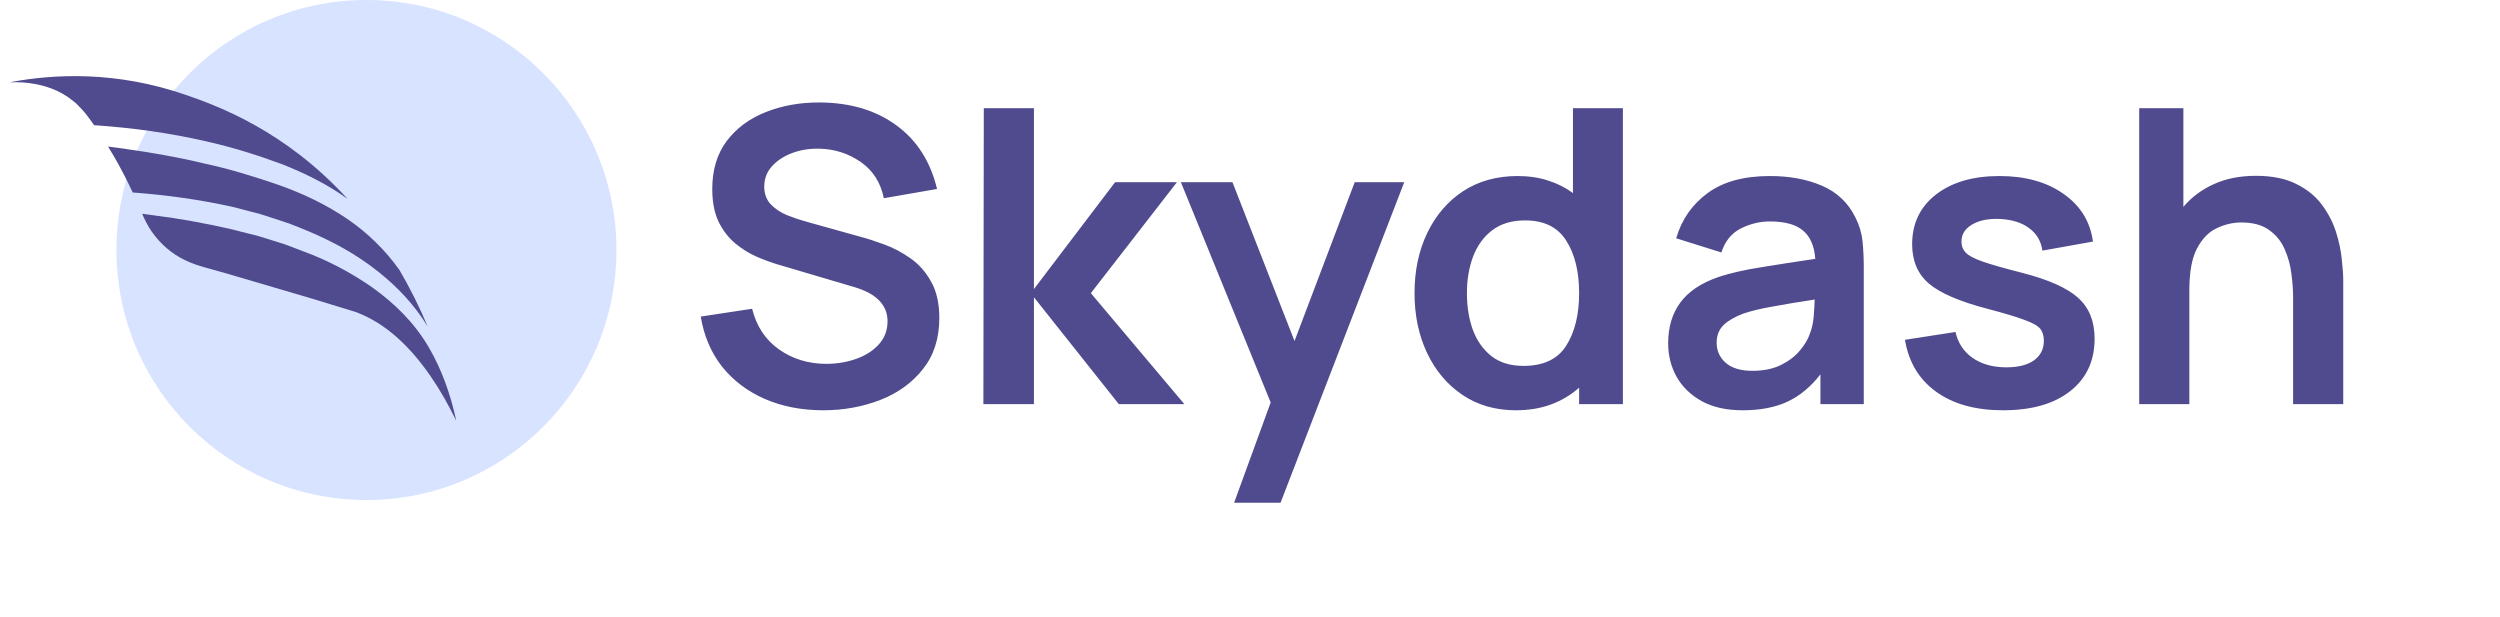
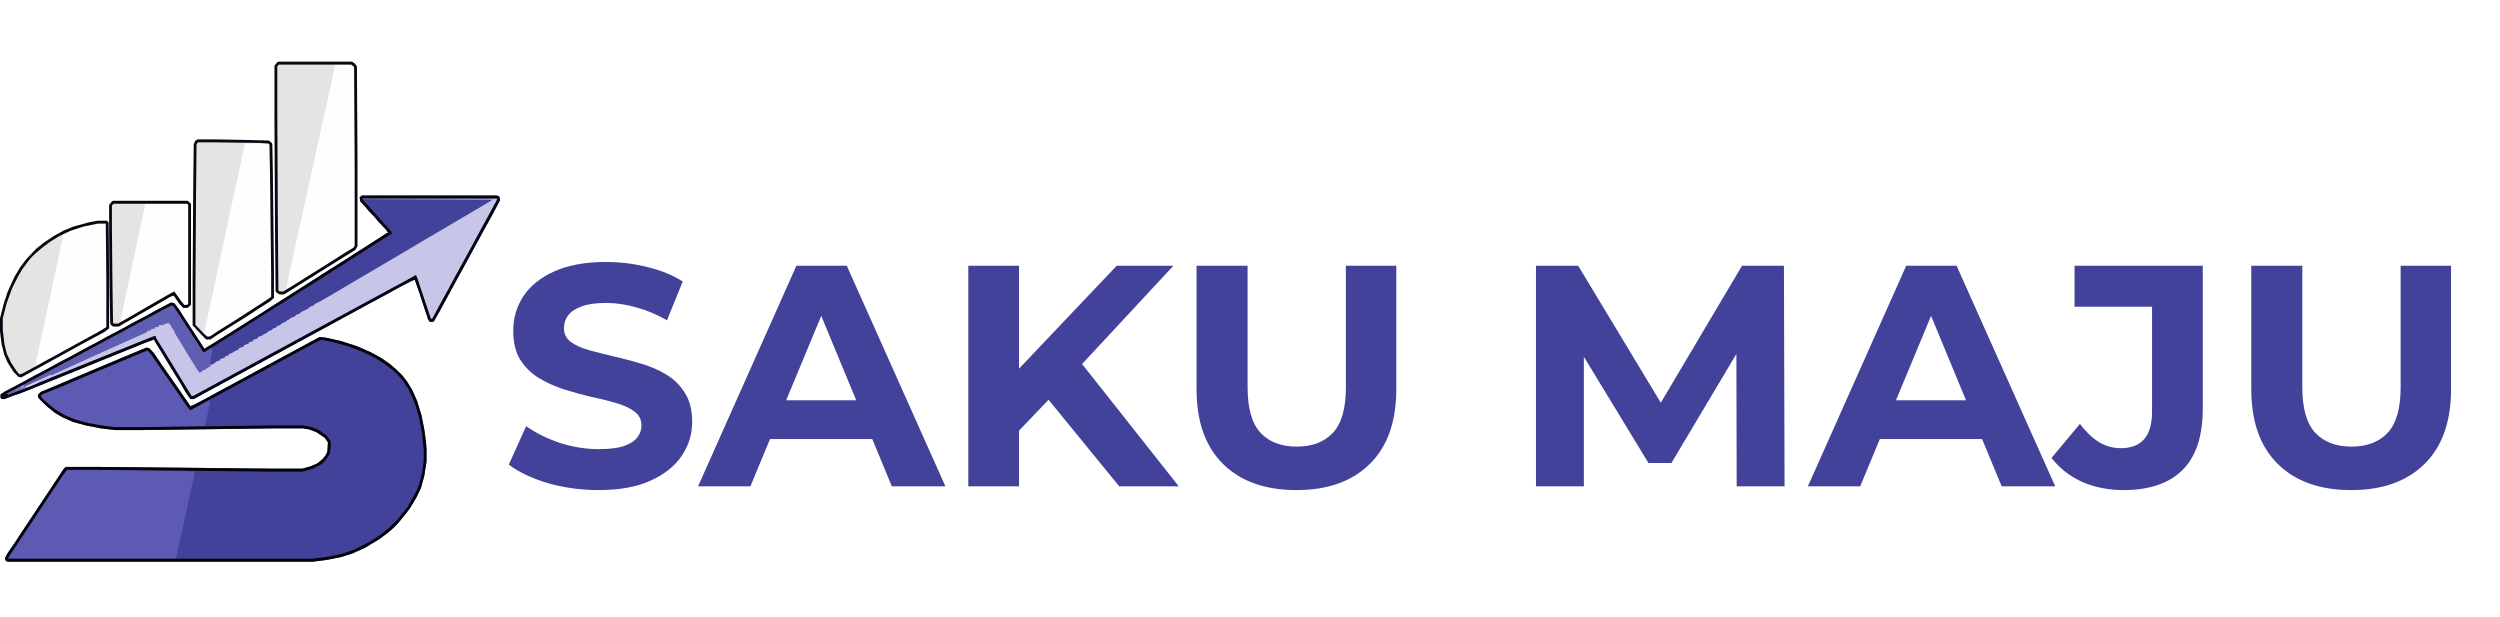
<svg xmlns="http://www.w3.org/2000/svg" width="365" height="90" viewBox="0 0 365 90" fill="none">
-   <path d="M120.19 59.9C123.15 59.9 125.92 59.4 128.5 58.4C131.08 57.4 133.16 55.9 134.74 53.9C136.34 51.9 137.14 49.41 137.14 46.43C137.14 44.29 136.74 42.52 135.94 41.12C135.16 39.7 134.15 38.56 132.91 37.7C131.69 36.84 130.42 36.17 129.1 35.69C127.8 35.21 126.62 34.83 125.56 34.55L117.82 32.39C116.86 32.13 115.9 31.81 114.94 31.43C113.98 31.03 113.18 30.5 112.54 29.84C111.9 29.16 111.58 28.29 111.58 27.23C111.58 26.11 111.95 25.13 112.69 24.29C113.45 23.45 114.44 22.8 115.66 22.34C116.9 21.88 118.24 21.67 119.68 21.71C121.9 21.77 123.9 22.42 125.68 23.66C127.46 24.9 128.58 26.66 129.04 28.94L136.81 27.59C135.85 23.59 133.88 20.5 130.9 18.32C127.92 16.12 124.21 15 119.77 14.96C116.85 14.94 114.19 15.41 111.79 16.37C109.41 17.31 107.51 18.72 106.09 20.6C104.69 22.48 103.99 24.81 103.99 27.59C103.99 29.49 104.3 31.09 104.92 32.39C105.56 33.67 106.37 34.72 107.35 35.54C108.35 36.36 109.4 37.01 110.5 37.49C111.62 37.97 112.66 38.35 113.62 38.63L124.78 41.93C127.98 42.89 129.58 44.55 129.58 46.91C129.58 48.23 129.15 49.36 128.29 50.3C127.45 51.22 126.35 51.92 124.99 52.4C123.63 52.88 122.18 53.12 120.64 53.12C118.04 53.12 115.74 52.42 113.74 51.02C111.76 49.62 110.45 47.64 109.81 45.08L102.31 46.22C102.77 49.04 103.81 51.48 105.43 53.54C107.07 55.58 109.15 57.15 111.67 58.25C114.21 59.35 117.05 59.9 120.19 59.9ZM143.574 59H150.954V43.4L163.344 59H172.914L159.264 42.8L171.834 26.6H162.804L150.954 42.2V15.8H143.634L143.574 59ZM180.179 73.4H186.959L205.019 26.6H197.789L188.999 49.79L179.939 26.6H172.409L185.519 58.76L180.179 73.4ZM221.311 59.9C223.231 59.9 224.961 59.61 226.501 59.03C228.041 58.45 229.391 57.64 230.551 56.6V59H236.941V15.8H229.651V28.19C228.571 27.39 227.361 26.78 226.021 26.36C224.681 25.92 223.201 25.7 221.581 25.7C218.521 25.7 215.861 26.44 213.601 27.92C211.361 29.4 209.621 31.43 208.381 34.01C207.141 36.59 206.521 39.52 206.521 42.8C206.521 46.04 207.131 48.95 208.351 51.53C209.571 54.11 211.291 56.15 213.511 57.65C215.731 59.15 218.331 59.9 221.311 59.9ZM222.421 53.42C220.541 53.42 218.991 52.95 217.771 52.01C216.551 51.05 215.641 49.77 215.041 48.17C214.461 46.57 214.171 44.78 214.171 42.8C214.171 40.84 214.471 39.06 215.071 37.46C215.691 35.84 216.621 34.56 217.861 33.62C219.121 32.66 220.721 32.18 222.661 32.18C225.421 32.18 227.421 33.16 228.661 35.12C229.921 37.08 230.551 39.64 230.551 42.8C230.551 45.94 229.921 48.5 228.661 50.48C227.421 52.44 225.341 53.42 222.421 53.42ZM254.412 59.9C256.992 59.9 259.182 59.48 260.982 58.64C262.802 57.78 264.402 56.45 265.782 54.65V59H272.112V39.11C272.112 37.71 272.052 36.42 271.932 35.24C271.812 34.04 271.462 32.87 270.882 31.73C269.822 29.59 268.192 28.05 265.992 27.11C263.812 26.17 261.282 25.7 258.402 25.7C254.602 25.7 251.572 26.53 249.312 28.19C247.052 29.85 245.522 32.05 244.722 34.79L251.322 36.86C251.862 35.2 252.812 34.03 254.172 33.35C255.532 32.67 256.942 32.33 258.402 32.33C260.602 32.33 262.222 32.78 263.262 33.68C264.302 34.56 264.892 35.93 265.032 37.79C262.192 38.21 259.552 38.62 257.112 39.02C254.692 39.4 252.632 39.87 250.932 40.43C248.372 41.31 246.502 42.56 245.322 44.18C244.142 45.78 243.552 47.76 243.552 50.12C243.552 51.9 243.962 53.53 244.782 55.01C245.622 56.49 246.852 57.68 248.472 58.58C250.092 59.46 252.072 59.9 254.412 59.9ZM255.852 54.14C254.152 54.14 252.852 53.75 251.952 52.97C251.072 52.19 250.632 51.21 250.632 50.03C250.632 48.97 250.972 48.11 251.652 47.45C252.352 46.79 253.322 46.23 254.562 45.77C255.702 45.39 257.072 45.06 258.672 44.78C260.272 44.48 262.362 44.13 264.942 43.73C264.922 44.49 264.872 45.34 264.792 46.28C264.712 47.2 264.522 48.03 264.222 48.77C263.982 49.51 263.512 50.3 262.812 51.14C262.132 51.98 261.212 52.69 260.052 53.27C258.892 53.85 257.492 54.14 255.852 54.14ZM292.433 59.9C296.613 59.9 299.883 58.97 302.243 57.11C304.623 55.25 305.813 52.69 305.813 49.43C305.813 46.91 305.013 44.93 303.413 43.49C301.833 42.05 299.103 40.83 295.223 39.83C292.703 39.19 290.803 38.65 289.523 38.21C288.263 37.77 287.423 37.33 287.003 36.89C286.583 36.45 286.373 35.92 286.373 35.3C286.373 34.22 286.893 33.38 287.933 32.78C288.973 32.16 290.343 31.89 292.043 31.97C293.803 32.07 295.213 32.52 296.273 33.32C297.353 34.12 297.993 35.21 298.193 36.59L305.573 35.27C305.173 32.35 303.743 30.03 301.283 28.31C298.823 26.57 295.703 25.7 291.923 25.7C288.063 25.7 284.973 26.6 282.653 28.4C280.333 30.2 279.173 32.62 279.173 35.66C279.173 38.08 279.983 39.99 281.603 41.39C283.243 42.79 286.093 44.02 290.153 45.08C292.593 45.72 294.393 46.26 295.553 46.7C296.733 47.12 297.503 47.55 297.863 47.99C298.223 48.43 298.403 49.02 298.403 49.76C298.403 50.96 297.923 51.91 296.963 52.61C296.003 53.29 294.663 53.63 292.943 53.63C290.963 53.63 289.313 53.17 287.993 52.25C286.693 51.33 285.863 50.07 285.503 48.47L278.123 49.61C278.663 52.87 280.183 55.4 282.683 57.2C285.183 59 288.433 59.9 292.433 59.9ZM312.324 59H319.644V42.35C319.644 39.73 320.014 37.71 320.754 36.29C321.514 34.85 322.474 33.86 323.634 33.32C324.814 32.76 326.014 32.48 327.234 32.48C328.954 32.48 330.324 32.86 331.344 33.62C332.364 34.36 333.114 35.31 333.594 36.47C334.094 37.61 334.414 38.8 334.554 40.04C334.714 41.28 334.794 42.4 334.794 43.4V59H342.114V40.91C342.114 40.15 342.044 39.14 341.904 37.88C341.784 36.62 341.504 35.29 341.064 33.89C340.624 32.49 339.944 31.17 339.024 29.93C338.104 28.67 336.854 27.65 335.274 26.87C333.714 26.07 331.744 25.67 329.364 25.67C327.024 25.67 324.964 26.08 323.184 26.9C321.424 27.7 319.954 28.8 318.774 30.2V15.8H312.324V59Z" fill="#504B8E" />
-   <circle cx="53.5" cy="36.5" r="36.5" fill="#D8E3FF" />
-   <path d="M3.437 12.043C5.632 12.232 7.878 12.779 9.927 14.173C10.411 14.576 10.953 14.886 11.396 15.378C11.841 15.859 12.33 16.332 12.706 16.862C13.061 17.329 13.405 17.793 13.739 18.277C19.212 18.651 24.674 19.388 30.083 20.632C33.851 21.479 37.574 22.635 41.259 24.001C44.498 25.298 47.719 26.857 50.724 29.02C41.603 19.039 31.788 15.466 27.132 13.856C16.999 10.349 7.944 10.771 1.394 12.014C2.068 11.989 2.754 12.005 3.437 12.043Z" fill="#504B8E" />
-   <path d="M29.634 23.831C25.952 22.93 22.223 22.306 18.488 21.769C17.584 21.635 16.679 21.5 15.779 21.401C16.863 23.154 17.881 25.009 18.811 26.919C19 27.305 19.186 27.704 19.374 28.101C24.255 28.462 29.132 29.135 33.975 30.208L36.744 30.925L38.126 31.295L39.495 31.739L42.232 32.637C43.142 32.985 44.041 33.35 44.945 33.728C48.532 35.235 52.068 37.127 55.31 39.737C57.967 41.85 60.479 44.453 62.436 47.665C61.301 44.963 59.941 42.187 58.316 39.415C56.192 36.434 53.663 34.027 50.928 32.116C47.68 29.882 44.179 28.224 40.584 26.97C36.989 25.729 33.335 24.613 29.634 23.831Z" fill="#504B8E" />
-   <path d="M54.327 41.942C51.136 39.724 47.738 37.96 44.217 36.672L41.59 35.671L38.917 34.835L37.576 34.422L36.222 34.084L33.522 33.406C29.894 32.589 26.243 31.91 22.57 31.456C21.965 31.363 21.359 31.278 20.75 31.207C21.178 32.184 21.604 33.027 22.136 33.79C23.44 35.651 25.102 37.066 26.972 37.963C27.904 38.426 28.871 38.745 29.892 39.035L33.048 39.92L45.655 43.629L51.934 45.553C54.124 46.363 56.181 47.66 58.023 49.314C61.585 52.516 64.358 56.817 66.612 61.425C65.782 57.542 64.462 53.888 62.634 50.767C60.463 47.017 57.486 44.205 54.327 41.942Z" fill="#504B8E" />
+   <path d="M87.398 71.552C84.822 71.552 82.353 71.215 79.992 70.54C77.631 69.835 75.729 68.93 74.288 67.826L76.818 62.214C78.198 63.195 79.823 64.008 81.694 64.652C83.595 65.265 85.512 65.572 87.444 65.572C88.916 65.572 90.097 65.434 90.986 65.158C91.906 64.851 92.581 64.437 93.01 63.916C93.439 63.395 93.654 62.797 93.654 62.122C93.654 61.263 93.317 60.589 92.642 60.098C91.967 59.577 91.078 59.163 89.974 58.856C88.87 58.519 87.643 58.212 86.294 57.936C84.975 57.629 83.641 57.261 82.292 56.832C80.973 56.403 79.762 55.851 78.658 55.176C77.554 54.501 76.649 53.612 75.944 52.508C75.269 51.404 74.932 49.993 74.932 48.276C74.932 46.436 75.423 44.765 76.404 43.262C77.416 41.729 78.919 40.517 80.912 39.628C82.936 38.708 85.466 38.248 88.502 38.248C90.526 38.248 92.519 38.493 94.482 38.984C96.445 39.444 98.177 40.149 99.68 41.1L97.38 46.758C95.877 45.899 94.375 45.271 92.872 44.872C91.369 44.443 89.897 44.228 88.456 44.228C87.015 44.228 85.834 44.397 84.914 44.734C83.994 45.071 83.335 45.516 82.936 46.068C82.537 46.589 82.338 47.203 82.338 47.908C82.338 48.736 82.675 49.411 83.35 49.932C84.025 50.423 84.914 50.821 86.018 51.128C87.122 51.435 88.333 51.741 89.652 52.048C91.001 52.355 92.335 52.707 93.654 53.106C95.003 53.505 96.23 54.041 97.334 54.716C98.438 55.391 99.327 56.28 100.002 57.384C100.707 58.488 101.06 59.883 101.06 61.57C101.06 63.379 100.554 65.035 99.542 66.538C98.53 68.041 97.012 69.252 94.988 70.172C92.995 71.092 90.465 71.552 87.398 71.552ZM101.92 71L116.272 38.8H123.632L138.03 71H130.21L118.434 42.572H121.378L109.556 71H101.92ZM109.096 64.1L111.074 58.442H127.634L129.658 64.1H109.096ZM148.041 63.64L147.627 55.038L163.037 38.8H171.317L157.425 53.75L153.285 58.166L148.041 63.64ZM141.371 71V38.8H148.777V71H141.371ZM163.405 71L151.951 56.97L156.827 51.68L172.099 71H163.405ZM189.278 71.552C184.709 71.552 181.136 70.279 178.56 67.734C175.984 65.189 174.696 61.555 174.696 56.832V38.8H182.148V56.556C182.148 59.623 182.777 61.831 184.034 63.18C185.292 64.529 187.055 65.204 189.324 65.204C191.594 65.204 193.357 64.529 194.614 63.18C195.872 61.831 196.5 59.623 196.5 56.556V38.8H203.86V56.832C203.86 61.555 202.572 65.189 199.996 67.734C197.42 70.279 193.848 71.552 189.278 71.552ZM224.252 71V38.8H230.416L244.124 61.524H240.858L254.336 38.8H260.454L260.546 71H253.554L253.508 49.518H254.796L244.032 67.596H240.674L229.68 49.518H231.244V71H224.252ZM263.953 71L278.305 38.8H285.665L300.063 71H292.243L280.467 42.572H283.411L271.589 71H263.953ZM271.129 64.1L273.107 58.442H289.667L291.691 64.1H271.129ZM310.012 71.552C307.834 71.552 305.826 71.153 303.986 70.356C302.176 69.528 300.689 68.363 299.524 66.86L303.664 61.892C304.553 63.057 305.488 63.947 306.47 64.56C307.451 65.143 308.509 65.434 309.644 65.434C312.68 65.434 314.198 63.655 314.198 60.098V44.78H302.882V38.8H321.604V59.684C321.604 63.671 320.622 66.645 318.66 68.608C316.697 70.571 313.814 71.552 310.012 71.552ZM343.27 71.552C338.701 71.552 335.128 70.279 332.552 67.734C329.976 65.189 328.688 61.555 328.688 56.832V38.8H336.14V56.556C336.14 59.623 336.769 61.831 338.026 63.18C339.284 64.529 341.047 65.204 343.316 65.204C345.586 65.204 347.349 64.529 348.606 63.18C349.864 61.831 350.492 59.623 350.492 56.556V38.8H357.852V56.832C357.852 61.555 356.564 65.189 353.988 67.734C351.412 70.279 347.84 71.552 343.27 71.552Z" fill="#43429A" />
+   <path d="M46.661 49.214L47.556 49.299L49.832 49.812L52.189 50.58L54.14 51.434L55.685 52.288L56.904 53.142L57.717 53.825L58.693 54.764L59.424 55.703L60.156 56.898L60.887 58.52L61.538 60.655L61.944 62.704L62.188 64.497L62.269 65.607V67.4L61.944 69.449L61.456 71.242L60.806 72.608L59.831 74.23L59.18 75.084L58.205 76.279L57.473 77.048L56.579 77.816L55.441 78.67L53.327 79.951L51.458 80.805L49.832 81.317L47.718 81.744L45.686 82H1.057L0.813 81.829L0.731 81.488L1.138 80.719L2.032 79.439L3.089 77.816L4.227 76.109L5.528 74.145L6.666 72.437L9.267 68.51L9.592 68.168H13.982L39.508 68.424H44.141L45.361 68.083L46.336 67.656L47.068 67.058L47.556 66.461L47.799 65.948L47.881 64.582L47.393 63.899L46.255 63.131L45.198 62.704L44.223 62.533H40.402L20.648 62.789H16.827L14.714 62.533L12.519 62.106L10.649 61.594L9.104 60.911L7.966 60.228L6.91 59.374L6.015 58.52L5.609 58.094L5.528 57.667L5.934 57.24L18.291 52.032L21.38 50.751L21.786 50.836L22.436 51.519L23.249 52.715L24.306 54.251L25.444 55.874L27.558 58.947L27.802 59.289L28.289 59.118L30.403 58.008L31.948 57.154L35.606 55.191L37.8 53.995L46.174 49.47L46.661 49.214Z" fill="#43429A" />
+   <path d="M52.84 28.552H72.593L72.918 28.723L73 29.235L71.781 31.54L70.642 33.59L68.041 38.371L66.822 40.591L64.22 45.372L63.407 46.823L63.245 46.994H62.757L62.513 46.653L61.131 42.469L60.562 40.847L60.074 41.018L58.123 42.042L56.579 42.896L53.408 44.603L51.539 45.628L32.354 56.044L29.671 57.496L28.289 58.264H27.802L27.151 57.325L26.257 55.788L25.038 53.825L23.9 51.946L22.599 49.812L22.518 49.556L21.136 50.068L4.064 56.984L3.008 57.41L1.951 57.752L0.65 58.264H0.244L0.081 58.094V57.581L0.731 57.154L3.495 55.703L5.04 54.849L6.991 53.825L8.535 52.971L10.649 51.861L12.194 51.007L14.145 49.983L15.689 49.129L17.803 48.019L19.347 47.165L21.298 46.14L22.843 45.287L24.956 44.177L25.444 44.262L26.094 45.116L26.907 46.397L28.127 48.275L29.183 49.897L29.834 50.922L30.972 50.239L33.573 48.616L35.849 47.165L38.451 45.543L39.752 44.689L41.377 43.664L48.206 39.31L49.832 38.285L54.384 35.383L56.498 34.016H56.66L56.416 33.59L55.278 32.394L54.709 31.711L53.896 30.857L53.327 30.174L52.596 29.406L52.514 28.808L52.84 28.552Z" fill="#43429A" />
+   <path d="M40.727 9H51.377L51.783 9.256L52.108 9.683L52.19 22.832V35.98L51.864 36.492L46.662 39.737L44.63 41.017L42.435 42.384L41.459 42.981H40.809L40.402 42.725L40.24 42.554L40.158 34.187L40.077 17.88V9.598L40.484 9.085L40.727 9Z" fill="#E4E4E5" />
+   <path d="M28.859 20.355H31.46L36.419 20.441L39.264 20.526L39.67 20.868L39.752 21.039L39.833 25.051L39.996 39.651V43.493L39.426 44.006L37.801 45.03L35.85 46.311L33.248 47.933L31.622 48.958L30.728 49.556H30.078L28.127 47.506V40.847L28.208 27.784L28.29 21.039L28.533 20.526L28.859 20.355Z" fill="#FEFEFE" />
+   <path d="M9.755 68.595H14.145L22.518 68.681L27.07 68.766L28.371 68.851L28.29 69.705L26.42 78.243L25.688 81.573H1.138L1.707 80.634L2.683 79.182L3.821 77.475L5.121 75.511L6.26 73.803L8.861 69.876L9.674 68.681L9.755 68.595Z" fill="#5C5AB3" />
+   <path d="M14.226 32.223H15.608L15.852 32.48L15.933 40.164V47.933L15.283 48.446L11.95 50.239L10.405 51.092L5.121 53.995L3.089 55.105L2.683 55.02L1.951 54.252L1.138 52.971L0.65 51.861L0.244 50.324L0 48.36V46.482L0.569 44.262L1.138 42.554L2.114 40.42L2.927 39.054L3.821 37.858L5.284 36.322L6.341 35.468L7.885 34.443L9.267 33.675L10.73 33.077L12.925 32.48L14.226 32.223Z" fill="#FEFEFE" />
+   <path d="M52.921 28.979H72.594L72.431 29.406L71.212 31.711L70.074 33.76L68.936 35.895L67.798 37.944L63.896 45.116L63.083 46.567H62.92L61.538 42.469L60.807 40.249H60.563L59.018 41.103L55.848 42.81L53.653 44.006L48.613 46.738L43.735 49.385L31.623 55.959L28.94 57.41L28.209 57.837H27.965L26.827 55.959L24.225 51.69L23.331 50.239L22.681 49.214V49.043L21.299 49.556L17.072 51.263L3.984 56.557H3.577L3.902 56.301L8.292 54.337L12.438 52.459L16.99 50.409L21.38 48.446L21.299 48.275L21.705 48.19H21.949L21.868 48.019L22.274 47.933H22.518L22.437 47.763L22.843 47.677H23.087L23.006 47.506L23.331 47.336L23.656 47.421L24.388 47.08L24.713 47.165L24.957 47.25L25.119 47.763L25.282 47.933L25.445 48.19L25.607 48.616L27.883 52.373L29.103 54.337L29.347 54.166L29.672 53.995L30.078 53.825V53.654L30.647 53.483V53.312L31.135 53.142L31.379 52.971L31.704 52.715L32.111 52.629V52.459L32.842 52.202V52.032L33.411 51.861V51.69L33.899 51.519L34.143 51.349L34.468 51.178L34.874 51.007V50.836L35.606 50.58V50.409L36.338 50.153V49.983L36.907 49.812L37.069 49.556L37.476 49.47L37.801 49.129L38.208 49.043L38.533 48.787L38.939 48.616L39.183 48.36L39.671 48.19L39.915 47.933L40.24 47.848L40.484 47.592L40.971 47.421L41.215 47.165L41.703 46.994L41.947 46.738L42.191 46.653L42.516 46.397L43.004 46.226L43.248 45.97L43.735 45.799L43.979 45.543L44.386 45.372L45.036 45.03L45.28 44.774L45.768 44.603L46.011 44.347L46.418 44.177L48.369 43.067L50.239 41.957L58.368 37.175L62.107 34.956L70.237 30.174L71.944 29.15L52.921 29.064V28.979Z" fill="#C7C6E9" />
+   <path d="M16.502 29.32H27.395L27.802 29.662L27.883 29.833V44.518L27.395 44.945H26.745L26.176 44.347L25.363 43.152L24.875 43.323L22.518 44.689L20.567 45.799L19.104 46.653L17.315 47.677H16.502L16.177 47.421L16.096 47.08L16.014 42.725L15.933 34.358V29.918L16.34 29.406L16.502 29.32Z" fill="#FEFEFE" />
+   <path d="M49.019 9.427H51.295L51.702 9.768L51.783 24.283V35.895L51.458 36.236L48.857 37.858L46.58 39.31L44.467 40.591L42.191 42.042L41.784 42.127L42.272 39.737L44.711 28.723L47.149 17.623L48.938 9.512L49.019 9.427Z" fill="#FEFEFE" />
+   <path d="M21.461 51.178L21.867 51.434L22.68 52.629L23.737 54.166L24.875 55.788L26.989 58.862L27.72 59.886L29.102 59.203L30.484 58.435L30.647 58.52L30.566 59.289L29.915 62.192L27.233 62.277L20.648 62.363H16.746L14.145 62.021L12.112 61.594L10.486 61.082L9.023 60.399L7.885 59.63L7.072 58.947L6.259 58.179L5.934 57.837V57.667L9.511 56.215L13.494 54.508L21.461 51.178Z" fill="#5C5AB3" />
+   <path d="M28.859 20.355H31.46L36.419 20.441L39.264 20.526L39.67 20.868L39.752 21.039L39.833 25.051L39.996 39.651V43.493L39.426 44.006L37.801 45.03L35.85 46.311L33.248 47.933L31.622 48.958L30.728 49.556H30.078L28.127 47.506V40.847L28.208 27.784L28.29 21.039L28.533 20.526L28.859 20.355ZM35.768 20.953L33.736 30.345L31.704 39.822L29.834 48.531L29.997 48.873L30.241 49.129H30.647L31.785 48.36L34.386 46.738L38.614 44.006L39.508 43.408L39.589 43.323V40.078L39.426 25.478L39.345 21.124L39.183 20.953H35.768Z" fill="#E4E4E4" />
+   <path d="M14.226 32.223H15.608L15.852 32.48L15.933 40.164V47.933L15.283 48.446L11.95 50.239L10.405 51.092L5.121 53.995L3.089 55.105L2.683 55.02L1.951 54.252L1.138 52.971L0.65 51.861L0.244 50.324L0 48.36V46.482L0.569 44.262L1.138 42.554L2.114 40.42L2.927 39.054L3.821 37.858L5.284 36.322L6.341 35.468L7.885 34.443L9.267 33.675L10.73 33.077L12.925 32.48L14.226 32.223ZM14.226 32.65L12.194 33.077L10.324 33.675L9.186 34.187L9.105 34.956L7.235 43.664L5.284 52.715V53.312L5.772 53.142L9.105 51.349L10.649 50.495L14.389 48.446L15.527 47.763V41.103L15.445 32.65H14.226Z" fill="#E4E4E4" />
+   <path d="M46.661 49.214L47.556 49.299L49.832 49.812L52.189 50.58L54.14 51.434L55.685 52.288L56.904 53.142L57.717 53.825L58.693 54.764L59.424 55.703L60.156 56.898L60.887 58.52L61.538 60.655L61.944 62.704L62.188 64.497L62.269 65.607V67.4L61.944 69.449L61.456 71.242L60.806 72.608L59.831 74.23L59.18 75.084L58.205 76.279L57.473 77.048L56.579 77.816L55.441 78.67L53.327 79.951L51.458 80.805L49.832 81.317L47.718 81.744L45.686 82H1.057L0.813 81.829L0.731 81.488L1.138 80.719L2.032 79.439L3.089 77.816L4.227 76.109L5.528 74.145L6.666 72.437L9.267 68.51L9.592 68.168H13.982L39.508 68.424H44.141L45.361 68.083L46.336 67.656L47.068 67.058L47.556 66.461L47.799 65.948L47.881 64.582L47.393 63.899L46.255 63.131L45.198 62.704L44.223 62.533H40.402L20.648 62.789H16.827L14.714 62.533L12.519 62.106L10.649 61.594L9.104 60.911L7.966 60.228L6.91 59.374L6.015 58.52L5.609 58.094L5.528 57.667L5.934 57.24L18.291 52.032L21.38 50.751L21.786 50.836L22.436 51.519L23.249 52.715L24.306 54.251L25.444 55.874L27.558 58.947L27.802 59.289L28.289 59.118L30.403 58.008L31.948 57.154L35.606 55.191L37.8 53.995L46.174 49.47L46.661 49.214ZM46.743 49.641L44.06 51.092L38.532 54.081L33.004 57.069L29.834 58.777L27.802 59.886L27.395 59.46L25.282 56.386L24.143 54.764L22.03 51.69L21.623 51.263L21.461 51.178L12.681 54.849L9.104 56.386L5.934 57.667L6.097 58.094L6.747 58.691L7.966 59.716L9.348 60.57L10.974 61.253L12.844 61.765L15.283 62.192L16.746 62.363H20.648L39.914 62.106H44.304L45.523 62.363L46.58 62.789L47.718 63.643L48.206 64.326L48.287 64.497V65.266L48.125 66.29L47.637 67.058L46.986 67.742L45.686 68.424L44.548 68.766L44.141 68.851H38.939L14.145 68.595H9.755L9.023 69.62L5.121 75.511L3.983 77.219L2.682 79.182L1.544 80.89L1.138 81.573H45.605L48.125 81.232L50.076 80.805L51.783 80.207L53.815 79.182L55.441 78.158L56.823 77.048L58.042 75.853L58.774 74.913L59.587 73.889L60.806 71.669L61.213 70.644L61.619 69.022L61.863 67.315V65.692L61.619 63.302L61.213 61.082L60.725 59.374L60.237 58.094L59.587 56.727L58.774 55.532L58.042 54.678L57.392 54.081L56.172 53.142L54.953 52.373L52.921 51.349L50.889 50.58L48.775 49.982L47.149 49.641H46.743Z" fill="#040408" />
+   <path d="M52.84 28.552H72.593L72.918 28.723L73 29.235L71.781 31.54L70.642 33.59L68.041 38.371L66.822 40.591L64.22 45.372L63.407 46.823L63.245 46.994H62.757L62.513 46.653L61.131 42.469L60.562 40.847L60.074 41.018L58.123 42.042L56.579 42.896L53.408 44.603L51.539 45.628L32.354 56.044L29.671 57.496L28.289 58.264H27.802L27.151 57.325L26.257 55.788L25.038 53.825L23.9 51.946L22.599 49.812L22.518 49.556L21.136 50.068L4.064 56.984L3.008 57.41L1.951 57.752L0.65 58.264H0.244L0.081 58.094V57.581L0.731 57.154L3.495 55.703L5.04 54.849L6.991 53.825L8.535 52.971L10.649 51.861L12.194 51.007L14.145 49.983L15.689 49.129L17.803 48.019L19.347 47.165L21.298 46.14L22.843 45.287L24.956 44.177L25.444 44.262L26.094 45.116L26.907 46.397L28.127 48.275L29.183 49.897L29.834 50.922L30.972 50.239L33.573 48.616L35.849 47.165L38.451 45.543L39.752 44.689L41.377 43.664L48.206 39.31L49.832 38.285L54.384 35.383L56.498 34.016H56.66L56.416 33.59L55.278 32.394L54.709 31.711L53.896 30.857L53.327 30.174L52.596 29.406L52.514 28.808L52.84 28.552ZM52.921 28.979L53.083 29.32L53.896 30.174L54.465 30.857L55.278 31.711L55.847 32.394L56.579 33.163L57.148 33.846L57.229 34.102L55.847 34.956L49.019 39.31L47.393 40.334L45.117 41.786L43.491 42.81L41.215 44.262L38.613 45.884L34.061 48.787L31.46 50.409L29.834 51.434H29.671L28.371 49.385L27.395 47.933L26.094 45.884L25.2 44.603L24.712 44.774L22.111 46.14L20.567 46.994L18.616 48.019L17.071 48.873L15.12 49.897L13.575 50.751L11.624 51.776L10.08 52.629L7.966 53.739L6.422 54.593L4.308 55.703L2.764 56.557L0.975 57.496L1.3 57.581L2.764 56.984L3.82 56.642L5.446 55.959L10.08 54.081L14.307 52.373L22.355 49.129L22.68 49.043L22.843 49.47L24.062 51.434L27.964 57.837L28.371 57.752L30.24 56.727L42.353 50.153L49.75 46.14L54.791 43.408L59.831 40.676L60.725 40.164L61.05 41.018L62.838 46.397L62.92 46.567L63.163 46.482L64.383 44.177L65.521 42.127L66.659 39.993L67.797 37.944L71.699 30.772L72.593 29.15V28.979H52.921Z" fill="#06060D" />
+   <path d="M16.502 29.32H27.395L27.802 29.662L27.883 29.833V44.518L27.395 44.945H26.745L26.176 44.347L25.363 43.152L24.875 43.323L22.518 44.689L20.567 45.799L19.104 46.653L17.315 47.677H16.502L16.177 47.421L16.096 47.08L16.014 42.725L15.933 34.358V29.918L16.34 29.406L16.502 29.32ZM21.217 29.747L18.697 41.615L17.64 46.567V46.909L18.128 46.738L20.485 45.372L22.436 44.262L24.306 43.152L25.444 42.554L26.42 43.92L26.907 44.518H27.314L27.477 44.347V29.918L27.314 29.747H21.217Z" fill="#E4E4E5" />
+   <path d="M25.038 44.603L25.363 44.774L26.908 47.165L27.965 48.787L29.184 50.666L29.672 51.434L30.159 51.263L30.81 50.836H30.972V51.434L30.728 52.544L30.647 53.398L30.81 53.483L30.403 53.654L30.241 53.739L29.916 53.995L29.509 54.081V54.252L29.103 54.422L27.802 52.373L25.526 48.616L25.363 48.19L25.119 47.933L24.957 47.507L24.631 47.165L24.225 47.25L23.656 47.507L23.331 47.421L23.168 47.507L23.25 47.677L22.843 47.763H22.599L22.68 47.933L22.274 48.019H22.03L22.111 48.19L21.705 48.275H21.461L21.542 48.446L12.438 52.544L8.129 54.508L3.74 56.471L3.821 56.642L2.114 57.24L1.301 57.581L0.976 57.496L4.227 55.788L5.772 54.934L7.885 53.825L9.43 52.971L11.543 51.861L13.088 51.007L15.039 49.983L16.584 49.129L18.535 48.104L20.079 47.25L22.03 46.226L23.575 45.372L25.038 44.603Z" fill="#605EB2" />
+   <path d="M40.727 9H51.377L51.783 9.256L52.108 9.683L52.19 22.832V35.98L51.864 36.492L46.662 39.737L44.63 41.017L42.435 42.384L41.459 42.981H40.809L40.402 42.725L40.24 42.554L40.158 34.187L40.077 17.88V9.598L40.484 9.085L40.727 9ZM40.727 9.427L40.484 9.683V16.001L40.565 32.309L40.646 42.384L40.809 42.554H41.378L43.979 40.932L45.605 39.908L48.206 38.285L50.483 36.834L51.621 36.151L51.783 35.895V24.283L51.702 9.768L51.295 9.427H40.727Z" fill="#080812" />
+   <path d="M28.859 20.355H31.46L36.419 20.441L39.264 20.526L39.67 20.868L39.752 21.039L39.833 25.051L39.996 39.651V43.493L39.426 44.006L37.801 45.03L35.85 46.311L33.248 47.933L31.622 48.958L30.728 49.556H30.078L28.127 47.506V40.847L28.208 27.784L28.29 21.039L28.533 20.526L28.859 20.355ZM28.94 20.782L28.696 21.039L28.615 29.32L28.533 42.384V47.421L29.753 48.702L30.241 49.129H30.647L31.785 48.36L34.386 46.738L38.614 44.006L39.508 43.408L39.589 43.323V40.078L39.426 25.478L39.345 21.124L39.183 20.953L37.801 20.868L31.135 20.782H28.94Z" fill="#090913" />
+   <path d="M14.226 32.223H15.608L15.852 32.48L15.933 40.164V47.933L15.283 48.446L11.95 50.239L10.405 51.092L5.121 53.995L3.089 55.105L2.683 55.02L1.951 54.252L1.138 52.971L0.65 51.861L0.244 50.324L0 48.36V46.482L0.569 44.262L1.138 42.554L2.114 40.42L2.927 39.054L3.821 37.858L5.284 36.322L6.341 35.468L7.885 34.443L9.267 33.675L10.73 33.077L12.925 32.48L14.226 32.223ZM14.226 32.65L12.194 33.077L10.324 33.675L8.698 34.443L7.316 35.297L6.178 36.151L5.365 36.834L4.634 37.517L4.065 38.2L3.252 39.31L2.601 40.42L1.788 42.042L0.976 44.262L0.406 46.482V48.19L0.65 50.239L0.976 51.605L1.626 52.971L2.357 54.081L2.845 54.678L3.333 54.508L5.365 53.398L6.91 52.544L9.105 51.349L10.649 50.495L14.389 48.446L15.527 47.763V41.103L15.445 32.65H14.226Z" fill="#080812" />
+   <path d="M16.502 29.32H27.395L27.802 29.662L27.883 29.833V44.518L27.395 44.945H26.745L26.176 44.347L25.363 43.152L24.875 43.323L22.518 44.689L20.567 45.799L19.104 46.653L17.315 47.677H16.502L16.177 47.421L16.096 47.08L16.014 42.725L15.933 34.358V29.918L16.34 29.406L16.502 29.32ZM16.583 29.747L16.34 30.003V33.419L16.421 41.701L16.502 47.08L16.583 47.25H17.234L19.185 46.14L20.648 45.286L23.006 43.92L24.956 42.81L25.444 42.554L26.42 43.92L26.907 44.518H27.314L27.477 44.347V29.918L27.314 29.747H16.583Z" fill="#05050B" />
+   <path d="M3.414 56.215L3.577 56.301L3.414 56.557H3.821L3.577 56.727L2.114 57.24L1.301 57.581L0.976 57.496L3.414 56.215Z" fill="#7977BD" />
+   <path d="M7.317 54.764L7.56 54.849L5.691 55.703L5.447 55.959L3.984 56.557H3.577L3.902 56.301L7.317 54.764Z" fill="#D4D4E5" />
+   <path d="M6.829 55.105H7.073V55.276L5.609 55.874L5.691 55.617L6.829 55.105Z" fill="#BFBEE5" />
+   <path d="M1.951 56.984L2.358 57.069L2.114 57.24L1.301 57.581L0.976 57.496L1.951 56.984Z" fill="#5F5EAF" />
+   <path d="M3.415 56.215L3.577 56.301L3.415 56.557H3.821V56.642L3.171 56.727L2.927 56.471L3.415 56.215Z" fill="#8F8ECA" />
</svg>
